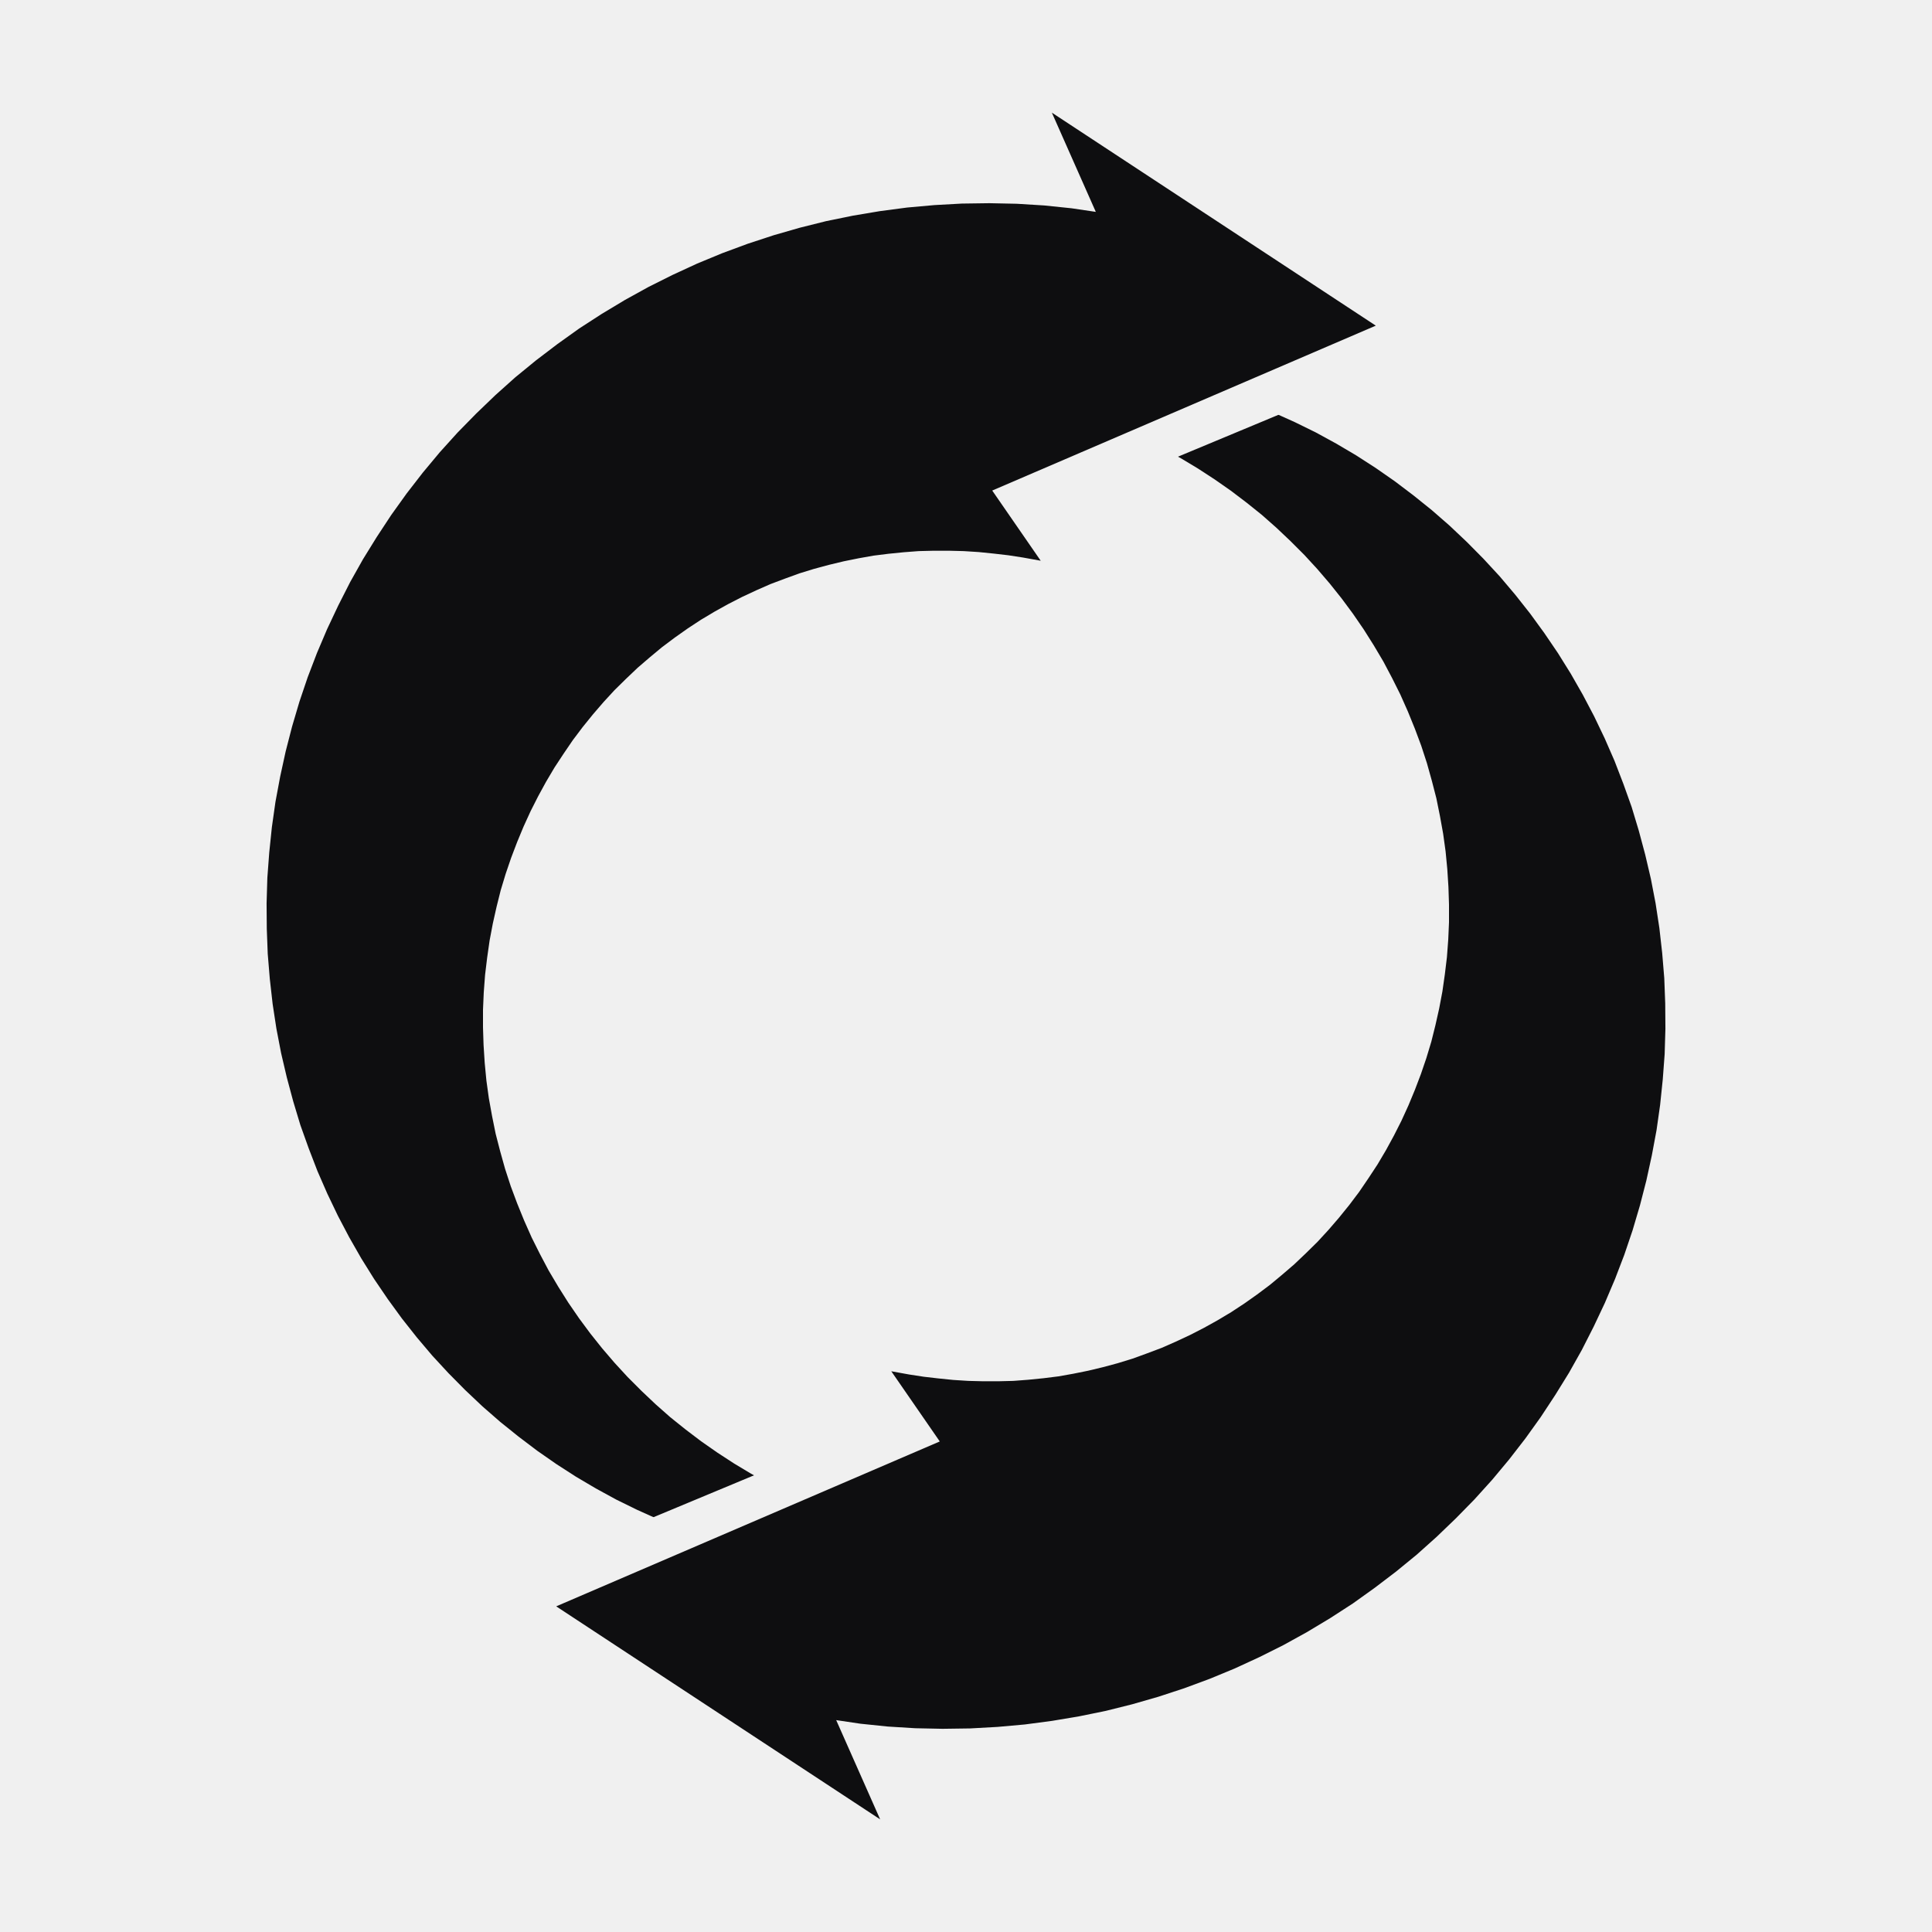
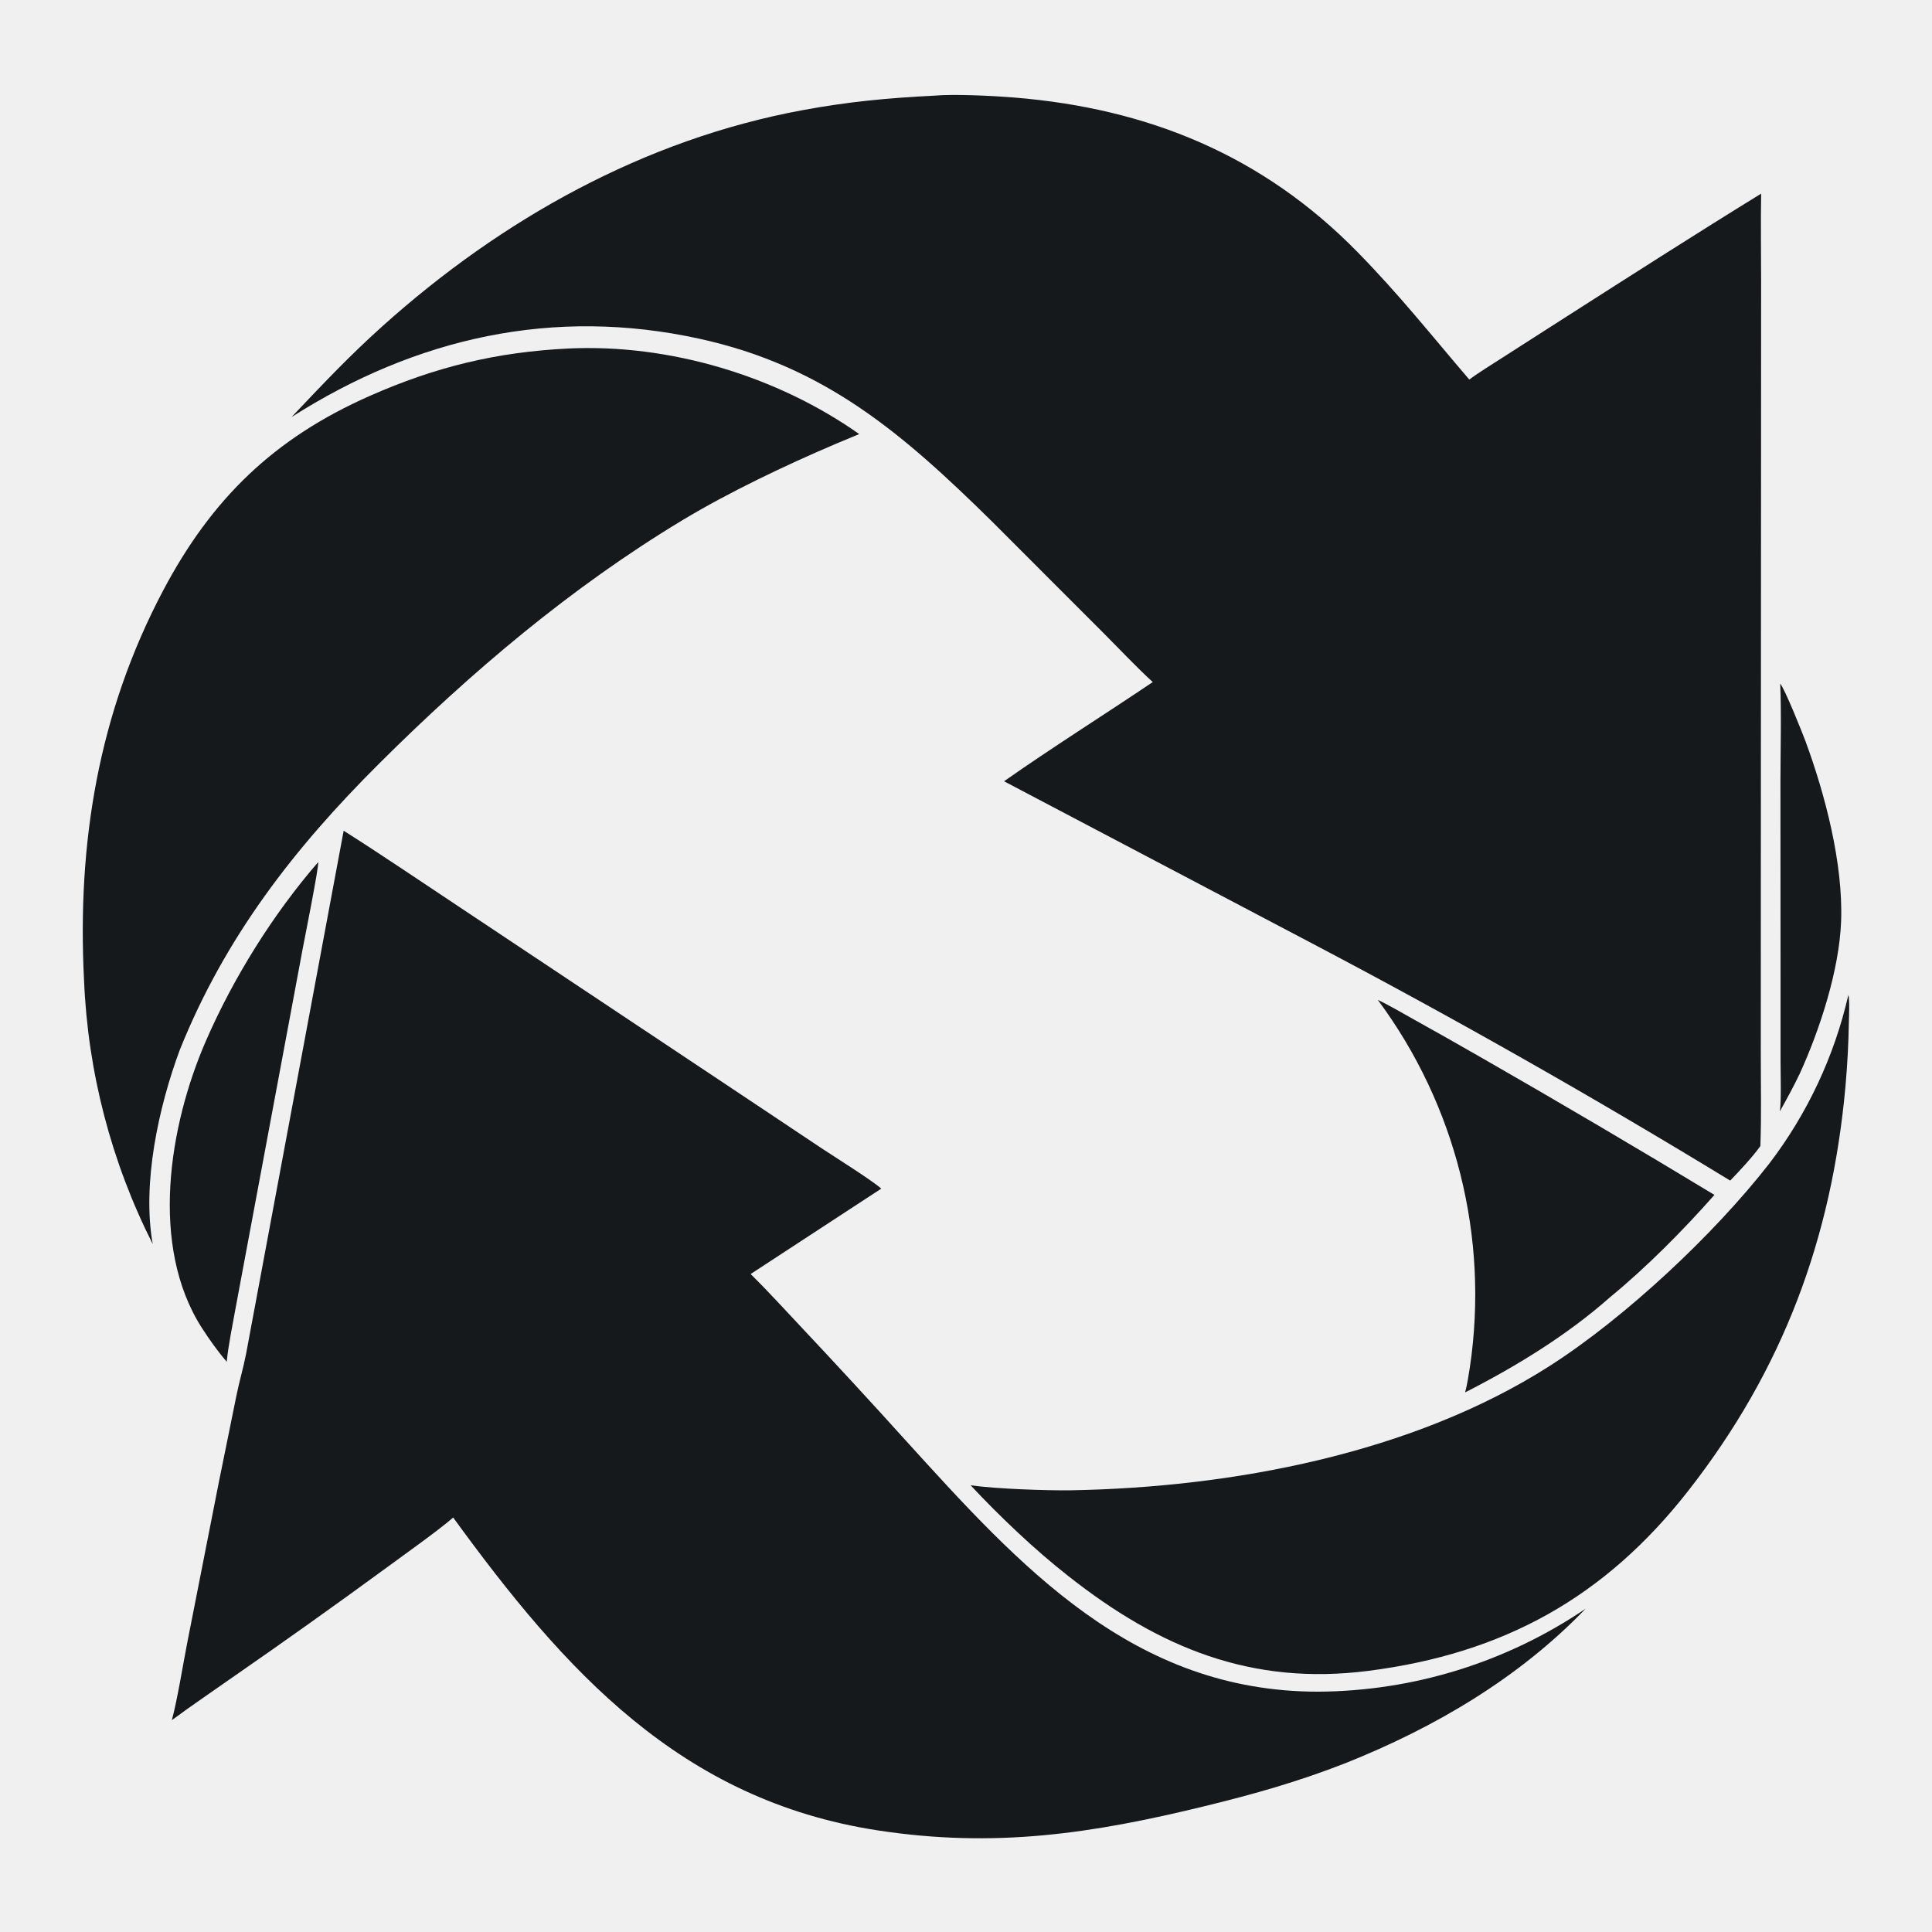
- <svg xmlns="http://www.w3.org/2000/svg" viewBox="0 0 1024 1024" width="1024" height="1024">
-   <style>.g{fill:#0e0e10}@media (prefers-color-scheme: dark){.g{fill:#f4f4f5}}</style>
-   <defs>
-     <mask id="kA" maskUnits="userSpaceOnUse" x="0" y="0" width="1024" height="1024">
-       <rect width="1024" height="1024" fill="#fff" />
-       <path d="M732.5,613.2 L730.5,616.4 L728.8,619.3 L727.0,622.1 L725.1,624.8 L723.3,627.6 L721.4,630.3 L719.4,633.0 L717.5,635.6 L715.5,638.2 L713.4,640.8 L711.4,643.4 L709.3,645.9 L707.2,648.4 L705.0,650.9 L702.8,653.3 L700.6,655.7 L698.4,658.1 L696.1,660.4 L693.8,662.7 L691.5,664.9 L689.1,667.2 L686.8,669.4 L684.4,671.5 L681.9,673.7 L679.5,675.7 L677.0,677.8 L674.5,679.8 L672.0,681.8 L669.4,683.8 L666.9,685.7 L664.3,687.5 L661.7,689.4 L659.1,691.2 L656.4,692.9 L653.7,694.7 L651.0,696.4 L648.3,698.0 L645.6,699.6 L642.9,701.2 L640.1,702.7 L637.3,704.2 L634.5,705.7 L631.7,707.1 L628.9,708.5 L626.1,709.8 L623.2,711.1 L620.4,712.4 L617.5,713.6 L614.6,714.8 L611.7,716.0 L608.8,717.1 L605.9,718.1 L602.9,719.2 L600.0,720.2 L597.1,721.1 L594.1,722.0 L591.1,722.9 L588.2,723.7 L585.2,724.5 L582.2,725.3 L579.2,726.0 L576.2,726.7 L573.2,727.3 L570.2,727.9 L567.2,728.4 L564.1,729.0 L561.1,729.4 L558.1,729.9 L555.1,730.3 L552.0,730.6 L549.0,731.0 L546.0,731.3 L543.0,731.5 L539.9,731.7 L536.9,731.9 L533.9,732.0 L530.8,732.1 L527.8,732.2 L524.8,732.2 L521.8,732.1 L518.7,732.1 L515.7,732.0 L512.7,731.9 L509.7,731.7 L506.7,731.5 L503.7,731.3 L500.7,731.0 L497.7,730.7 L494.8,730.3 L491.8,730.0 L488.8,729.6 L485.9,729.1 L482.9,728.6 L480.0,728.1 L477.0,727.6 L473.4,727.0 L498.7,764.5 L294.5,849.6 L464.9,964.4 L442.2,911.5 L447.0,912.3 L452.5,913.1 L458.0,913.8 L463.6,914.4 L469.1,914.9 L474.6,915.4 L480.1,915.7 L485.7,916.0 L491.2,916.2 L496.7,916.3 L502.3,916.3 L507.8,916.3 L513.3,916.1 L518.9,915.9 L524.4,915.6 L529.9,915.2 L535.4,914.8 L540.9,914.2 L546.4,913.6 L551.8,912.9 L557.3,912.2 L562.7,911.3 L568.2,910.4 L573.6,909.4 L579.0,908.3 L584.4,907.1 L589.7,905.9 L595.1,904.6 L600.4,903.2 L605.7,901.8 L610.9,900.2 L616.2,898.6 L621.4,896.9 L626.6,895.2 L631.7,893.4 L636.9,891.5 L642.0,889.5 L647.0,887.5 L652.1,885.3 L657.1,883.2 L662.1,880.9 L667.0,878.6 L671.9,876.2 L676.7,873.8 L681.6,871.2 L686.4,868.6 L691.1,866.0 L695.8,863.3 L700.5,860.5 L705.1,857.6 L709.6,854.7 L714.2,851.8 L718.7,848.7 L723.1,845.6 L727.5,842.5 L731.8,839.3 L736.1,836.0 L740.4,832.7 L744.6,829.3 L748.7,825.8 L752.8,822.3 L756.8,818.8 L760.8,815.2 L764.8,811.5 L768.6,807.8 L772.4,804.0 L776.2,800.2 L779.9,796.4 L783.6,792.4 L787.2,788.5 L790.7,784.5 L794.2,780.4 L797.6,776.3 L800.9,772.2 L804.2,768.0 L807.5,763.8 L810.6,759.5 L813.7,755.2 L816.8,750.8 L819.8,746.4 L822.7,742.0 L825.5,737.6 L828.3,733.1 L831.0,728.5 L833.7,724.0 L836.3,719.4 L838.8,714.7 L841.2,710.1 L843.6,705.4 L845.9,700.6 L848.2,695.9 L850.4,691.1 L852.5,686.3 L854.5,681.5 L856.5,676.6 L858.2,672.2 Z" fill="#000" stroke="#000" stroke-width="44" stroke-linejoin="round" />
-     </mask>
-     <mask id="kB" maskUnits="userSpaceOnUse" x="0" y="0" width="1024" height="1024">
-       <rect width="1024" height="1024" fill="#fff" />
-       <path d="M291.5,410.8 L293.5,407.6 L295.2,404.7 L297.0,401.9 L298.9,399.2 L300.7,396.4 L302.6,393.7 L304.6,391.0 L306.5,388.4 L308.5,385.8 L310.6,383.2 L312.6,380.6 L314.7,378.1 L316.8,375.6 L319.0,373.1 L321.2,370.7 L323.4,368.3 L325.6,365.9 L327.9,363.6 L330.2,361.3 L332.5,359.1 L334.9,356.8 L337.2,354.6 L339.6,352.5 L342.1,350.3 L344.5,348.3 L347.0,346.2 L349.5,344.2 L352.0,342.2 L354.6,340.2 L357.1,338.3 L359.7,336.5 L362.3,334.6 L364.9,332.8 L367.6,331.1 L370.3,329.3 L373.0,327.6 L375.7,326.0 L378.4,324.4 L381.1,322.8 L383.9,321.3 L386.7,319.8 L389.5,318.3 L392.3,316.9 L395.1,315.5 L397.9,314.2 L400.8,312.9 L403.6,311.6 L406.5,310.4 L409.4,309.2 L412.3,308.0 L415.2,306.9 L418.1,305.9 L421.1,304.8 L424.0,303.8 L426.9,302.9 L429.9,302.0 L432.9,301.1 L435.8,300.3 L438.8,299.5 L441.8,298.7 L444.8,298.0 L447.8,297.3 L450.8,296.7 L453.8,296.1 L456.8,295.6 L459.9,295.0 L462.9,294.6 L465.9,294.1 L468.9,293.7 L472.0,293.4 L475.0,293.0 L478.0,292.7 L481.0,292.5 L484.1,292.3 L487.1,292.1 L490.1,292.0 L493.2,291.9 L496.2,291.8 L499.2,291.8 L502.2,291.9 L505.3,291.9 L508.3,292.0 L511.3,292.1 L514.3,292.3 L517.3,292.5 L520.3,292.7 L523.3,293.0 L526.3,293.3 L529.2,293.7 L532.2,294.0 L535.2,294.4 L538.1,294.9 L541.1,295.4 L544.0,295.9 L547.0,296.4 L550.6,297.0 L525.3,259.5 L729.5,174.4 L559.1,59.6 L581.8,112.5 L577.0,111.7 L571.5,110.9 L566.0,110.2 L560.4,109.6 L554.9,109.1 L549.4,108.6 L543.9,108.3 L538.3,108.0 L532.8,107.8 L527.3,107.7 L521.7,107.7 L516.2,107.7 L510.7,107.9 L505.1,108.1 L499.6,108.4 L494.1,108.8 L488.6,109.2 L483.1,109.8 L477.6,110.4 L472.2,111.1 L466.7,111.8 L461.3,112.7 L455.8,113.6 L450.4,114.6 L445.0,115.7 L439.6,116.9 L434.3,118.1 L428.9,119.4 L423.6,120.8 L418.3,122.2 L413.1,123.8 L407.8,125.4 L402.6,127.1 L397.4,128.8 L392.3,130.6 L387.1,132.5 L382.0,134.5 L377.0,136.5 L371.9,138.7 L366.9,140.8 L361.9,143.1 L357.0,145.4 L352.1,147.8 L347.3,150.2 L342.4,152.8 L337.6,155.4 L332.9,158.0 L328.2,160.7 L323.5,163.5 L318.9,166.4 L314.4,169.3 L309.8,172.2 L305.3,175.3 L300.9,178.4 L296.5,181.5 L292.2,184.7 L287.9,188.0 L283.6,191.3 L279.4,194.7 L275.3,198.2 L271.2,201.7 L267.2,205.2 L263.2,208.8 L259.2,212.5 L255.4,216.2 L251.6,220.0 L247.8,223.8 L244.1,227.6 L240.4,231.6 L236.8,235.5 L233.3,239.5 L229.8,243.6 L226.4,247.7 L223.1,251.8 L219.8,256.0 L216.5,260.2 L213.4,264.5 L210.3,268.8 L207.2,273.2 L204.2,277.6 L201.3,282.0 L198.5,286.4 L195.7,290.9 L193.0,295.5 L190.3,300.0 L187.7,304.6 L185.2,309.3 L182.8,313.9 L180.4,318.6 L178.1,323.4 L175.8,328.1 L173.6,332.9 L171.5,337.7 L169.5,342.5 L167.5,347.4 L165.8,351.8 Z" fill="#000" stroke="#000" stroke-width="44" stroke-linejoin="round" />
-     </mask>
-   </defs>
+ <svg xmlns="http://www.w3.org/2000/svg" viewBox="0 0 2048 2048">
+   <style>.g{fill:#16191c}@media (prefers-color-scheme:dark){.g{fill:#f2f3f5}}</style>
  <g class="g">
-     <path d="M555.4,821.0 L544.1,821.0 L532.9,820.6 L521.7,819.8 L510.7,818.6 L499.7,817.0 L488.8,815.0 L478.1,812.7 L467.5,810.0 L457.0,806.9 L446.7,803.4 L436.6,799.6 L426.7,795.5 L417.0,791.0 L407.4,786.2 L398.1,781.1 L389.1,775.7 L380.2,769.9 L371.6,763.9 L363.3,757.6 L355.2,751.1 L347.5,744.3 L340.0,737.2 L332.7,729.9 L325.8,722.4 L319.2,714.7 L312.9,706.8 L306.9,698.7 L301.2,690.4 L295.9,682.0 L290.8,673.4 L286.2,664.7 L281.8,655.9 L277.8,646.9 L274.1,637.8 L270.7,628.7 L267.7,619.5 L265.1,610.2 L262.7,600.9 L260.8,591.5 L259.1,582.1 L257.8,572.7 L256.9,563.3 L256.3,553.9 L256.0,544.6 L256.0,535.2 L256.4,526.0 L257.1,516.7 L258.2,507.6 L259.5,498.5 L261.2,489.5 L263.2,480.6 L265.4,471.8 L268.0,463.2 L270.9,454.7 L274.1,446.3 L277.5,438.1 L281.2,430.0 L285.2,422.1 L289.4,414.4 L293.9,406.8 L298.7,399.5 L303.6,392.3 L308.8,385.4 L314.3,378.6 L319.9,372.1 L325.7,365.8 L331.8,359.8 L338.0,353.9 L344.4,348.4 L350.9,343.0 L357.7,337.9 L364.5,333.1 L371.5,328.5 L378.7,324.2 L385.9,320.2 L393.3,316.4 L400.8,312.9 L408.3,309.6 L416.0,306.7 L423.7,303.9 L431.5,301.5 L439.3,299.4 L447.2,297.5 L455.1,295.9 L463.0,294.5 L471.0,293.5 L479.0,292.7 L486.9,292.1 L494.9,291.9 L502.9,291.9 L510.8,292.1 L518.7,292.6 L526.6,293.4 L534.4,294.3 L542.2,295.5 L551.6,297.2 L525.9,260.0 L729.2,172.6 L557.5,59.7 L580.8,112.3 L568.0,110.4 L553.5,108.9 L538.9,108.0 L524.4,107.7 L509.8,107.9 L495.3,108.7 L480.8,110.0 L466.4,111.9 L452.1,114.3 L437.9,117.2 L423.9,120.7 L410.0,124.7 L396.3,129.2 L382.8,134.2 L369.5,139.7 L356.5,145.7 L343.7,152.1 L331.2,159.0 L318.9,166.4 L307.0,174.1 L295.4,182.4 L284.1,191.0 L273.1,200.0 L262.6,209.4 L252.4,219.2 L242.5,229.3 L233.1,239.7 L224.1,250.5 L215.5,261.6 L207.4,272.9 L199.7,284.6 L192.4,296.4 L185.6,308.5 L179.3,320.9 L173.4,333.4 L168.0,346.1 L163.1,358.9 L158.7,371.9 L154.8,385.1 L151.4,398.3 L148.5,411.6 L146.0,425.0 L144.1,438.4 L142.7,451.9 L141.7,465.3 L141.3,478.8 L141.4,492.2 L141.9,505.5 L143.0,518.8 L144.5,532.1 L146.5,545.2 L149.0,558.2 L152.0,571.0 L155.4,583.7 L159.2,596.3 L163.6,608.6 L168.3,620.8 L173.5,632.7 L179.1,644.4 L185.1,655.8 L191.5,667.0 L198.3,677.9 L205.5,688.5 L213.0,698.8 L220.9,708.8 L229.1,718.5 L237.7,727.8 L246.5,736.7 L255.7,745.4 L265.1,753.6 L274.8,761.4 L284.7,768.9 L294.9,776.0 L305.3,782.7 L315.8,788.9 L326.6,794.8 L337.6,800.2 L348.7,805.2 L359.9,809.7 L371.2,813.9 L382.7,817.6 L394.2,820.8 L405.8,823.7 L417.5,826.0 L429.2,828.0 L440.9,829.5 L452.6,830.6 L464.3,831.2 L476.0,831.4 L487.6,831.2 L499.1,830.5 L510.6,829.4 L522.0,827.9 L533.3,826.0 L544.4,823.7 L555.4,821.0 Z" mask="url(#kA)" />
-     <path d="M468.6,203.0 L479.9,203.0 L491.1,203.4 L502.3,204.2 L513.3,205.4 L524.3,207.0 L535.2,209.0 L545.9,211.3 L556.5,214.0 L567.0,217.1 L577.3,220.6 L587.4,224.4 L597.3,228.5 L607.0,233.0 L616.6,237.8 L625.9,242.9 L634.9,248.3 L643.8,254.1 L652.4,260.1 L660.7,266.4 L668.8,272.9 L676.5,279.7 L684.0,286.8 L691.3,294.1 L698.2,301.6 L704.8,309.3 L711.1,317.2 L717.1,325.3 L722.8,333.6 L728.1,342.0 L733.2,350.6 L737.8,359.3 L742.2,368.1 L746.2,377.1 L749.9,386.2 L753.3,395.3 L756.3,404.5 L758.9,413.8 L761.3,423.1 L763.2,432.5 L764.9,441.9 L766.2,451.3 L767.1,460.7 L767.7,470.1 L768.0,479.4 L768.0,488.8 L767.6,498.0 L766.9,507.3 L765.8,516.4 L764.5,525.5 L762.8,534.5 L760.8,543.4 L758.6,552.2 L756.0,560.8 L753.1,569.3 L749.9,577.7 L746.5,585.9 L742.8,594.0 L738.8,601.9 L734.6,609.6 L730.1,617.2 L725.3,624.5 L720.4,631.7 L715.2,638.6 L709.7,645.4 L704.1,651.9 L698.3,658.2 L692.2,664.2 L686.0,670.1 L679.6,675.6 L673.1,681.0 L666.3,686.1 L659.5,690.9 L652.5,695.5 L645.3,699.8 L638.1,703.8 L630.7,707.6 L623.2,711.1 L615.7,714.4 L608.0,717.3 L600.3,720.1 L592.5,722.5 L584.7,724.6 L576.8,726.5 L568.9,728.1 L561.0,729.5 L553.0,730.5 L545.0,731.3 L537.1,731.9 L529.1,732.1 L521.1,732.1 L513.2,731.9 L505.3,731.4 L497.4,730.6 L489.6,729.7 L481.8,728.5 L472.4,726.8 L498.1,764.0 L294.8,851.4 L466.5,964.3 L443.2,911.7 L456.0,913.6 L470.5,915.1 L485.1,916.0 L499.6,916.3 L514.2,916.1 L528.7,915.3 L543.2,914.0 L557.6,912.1 L571.9,909.7 L586.1,906.8 L600.1,903.3 L614.0,899.3 L627.7,894.8 L641.2,889.8 L654.5,884.3 L667.5,878.3 L680.3,871.9 L692.8,865.0 L705.1,857.6 L717.0,849.9 L728.6,841.6 L739.9,833.0 L750.9,824.0 L761.4,814.6 L771.6,804.8 L781.5,794.7 L790.9,784.3 L799.9,773.5 L808.5,762.4 L816.6,751.1 L824.3,739.4 L831.6,727.6 L838.4,715.5 L844.7,703.1 L850.6,690.6 L856.0,677.9 L860.9,665.1 L865.3,652.1 L869.2,638.9 L872.6,625.7 L875.5,612.4 L878.0,599.0 L879.9,585.6 L881.3,572.1 L882.3,558.7 L882.7,545.2 L882.6,531.8 L882.1,518.5 L881.0,505.2 L879.5,491.9 L877.5,478.8 L875.0,465.8 L872.0,453.0 L868.6,440.3 L864.8,427.7 L860.4,415.4 L855.7,403.2 L850.5,391.3 L844.9,379.6 L838.9,368.2 L832.5,357.0 L825.7,346.1 L818.5,335.5 L811.0,325.2 L803.1,315.2 L794.9,305.5 L786.3,296.2 L777.5,287.3 L768.3,278.6 L758.9,270.4 L749.2,262.6 L739.3,255.1 L729.1,248.0 L718.7,241.3 L708.2,235.1 L697.4,229.2 L686.4,223.8 L675.3,218.8 L664.1,214.3 L652.8,210.1 L641.3,206.4 L629.8,203.2 L618.2,200.3 L606.5,198.0 L594.8,196.0 L583.1,194.5 L571.4,193.4 L559.7,192.8 L548.0,192.6 L536.4,192.8 L524.9,193.5 L513.4,194.6 L502.0,196.1 L490.7,198.0 L479.6,200.3 L468.6,203.0 Z" mask="url(#kB)" />
+     <path d="M989.925 101.424c21.505-1.975 63.215.179 85.285 1.973 142.05 11.548 263.44 61.363 363.72 163.709 44.88 45.807 77.37 87.104 118.59 135.253 8.17-6.301 25.44-16.969 34.66-22.93l68.19-43.692c67.97-43.44 137.94-88.263 206.53-130.483-.58 30.187-.04 62.398-.05 92.711l-.07 177.148-.23 466.415-.04 175.022c-.02 32.38.76 66.08-.44 98.26-7.39 10.66-22.75 27.14-31.98 36.67a8026 8026 0 0 0-441.29-250.41l-328.47-172.883c49.78-35.06 106.64-70.764 157.64-105.17-16.23-14.763-35.86-35.564-51.65-51.379L1051.3 552.537c-94.73-93.175-176.935-164.318-309.934-193.469-154.647-33.896-300.199-1.149-432.343 83.058 32.945-34.707 60.501-64.112 96.209-96.189 126.349-113.504 277.713-198.242 445.833-229.223 48.565-8.95 90.018-12.843 138.86-15.29m-625.63 779.168c40.109 25.391 80.972 53.248 120.681 79.539l263.45 175.389 123.408 82.28c13.393 8.89 51.801 32.93 62.357 42.18l-138.453 90.53c17.351 17.1 36.602 38.2 53.485 56.14a8082 8082 0 0 1 109.937 119.27c122.23 134.76 242.01 267.46 438.32 267.32a509.95 509.95 0 0 0 283.38-87.99c-70.83 73.69-160.12 126.08-254.47 163.72-50.62 19.77-96.38 32.68-148.68 45.48-120.71 29.53-223.54 44.79-347.254 25.83-209.11-32.05-332.039-169.32-450.056-331.62-17.232 14.88-51.518 39.01-70.551 53.07a7700 7700 0 0 1-163.398 116.35c-20.957 14.78-43.846 30.18-64.295 45.37 5.764-21.09 11.826-59.06 16.265-81.75l33.658-171.05c6.143-30.35 12.421-60.72 18.507-91.09 2.953-14.73 7.314-29.22 10.212-44.09z" />
+     <path d="M602.501 369.433c107.044-5.094 220.819 28.973 308.312 90.713a2077 2077 0 0 0-25.394 10.575c-52.811 22.524-112.81 51.043-162.104 80.765-118.137 71.265-223.758 160.726-321.296 257.827-90.516 90.11-163.54 184.402-211.37 303.447-22.443 60.4-40.289 141.78-28.746 206.02a681.95 681.95 0 0 1-72.831-279.92c-7.378-145.361 15.22-282.969 83.774-412.717 51.58-97.621 117.697-161.679 219.149-206.477 69.855-30.845 134.227-46.457 210.506-50.233M1959.35 1054.65c1.46 4.88.68 22.59.55 28.22-.39 22.96-1.6 45.9-3.63 68.77-14.6 161.49-66.35 300.38-166.58 428.58-88.49 113.18-195.89 172.55-338.88 190.93-124.29 15.97-221.89-24.41-318.34-100.47-35.61-27.79-72.93-63.42-103.58-96.2 26.81 3.77 79.35 5.64 106.11 5.3 170.52-2.98 362.24-38.81 507.67-131.79 79.85-51.05 174.39-139.47 232.88-214.61a465.4 465.4 0 0 0 83.8-178.73" />
+     <path d="M1460.52 1059.93c11.38 5.29 26.86 14.4 38.2 20.71 24.37 13.56 48.65 27.29 72.83 41.19 82.51 47.3 164.46 95.57 245.83 144.81-33.28 37.61-71.93 76.72-110.79 108.57-45.31 40.13-99.76 73.41-153.52 100.79 2.14-7.78 3.85-18.75 5.09-26.88 20.39-137.55-14.73-277.56-97.64-389.19M337.282 913.874c.845 5.181-14.435 81.284-16.371 91.606l-50.825 272.2-20.155 107.92c-3.088 17.17-7.993 40.96-9.584 57.91-10.298-11.98-17.72-22.72-26.324-35.8-55.805-87.07-34.767-214.57 4.148-304.07 29.137-67.02 71.265-134.594 119.111-189.766M1887.09 724.712c4.67 5.046 23.57 52.27 26.72 60.78 21.03 56.954 40.06 129.98 37.84 190.928-1.89 51.76-22.4 114.59-43.7 161.4-6.84 14.31-13.48 26.43-21.24 40.29 1.67-11.31.76-39.92.76-52.4l-.02-104.42-.11-192.292c.01-32.82 1.15-71.909-.25-104.286" />
  </g>
</svg>
